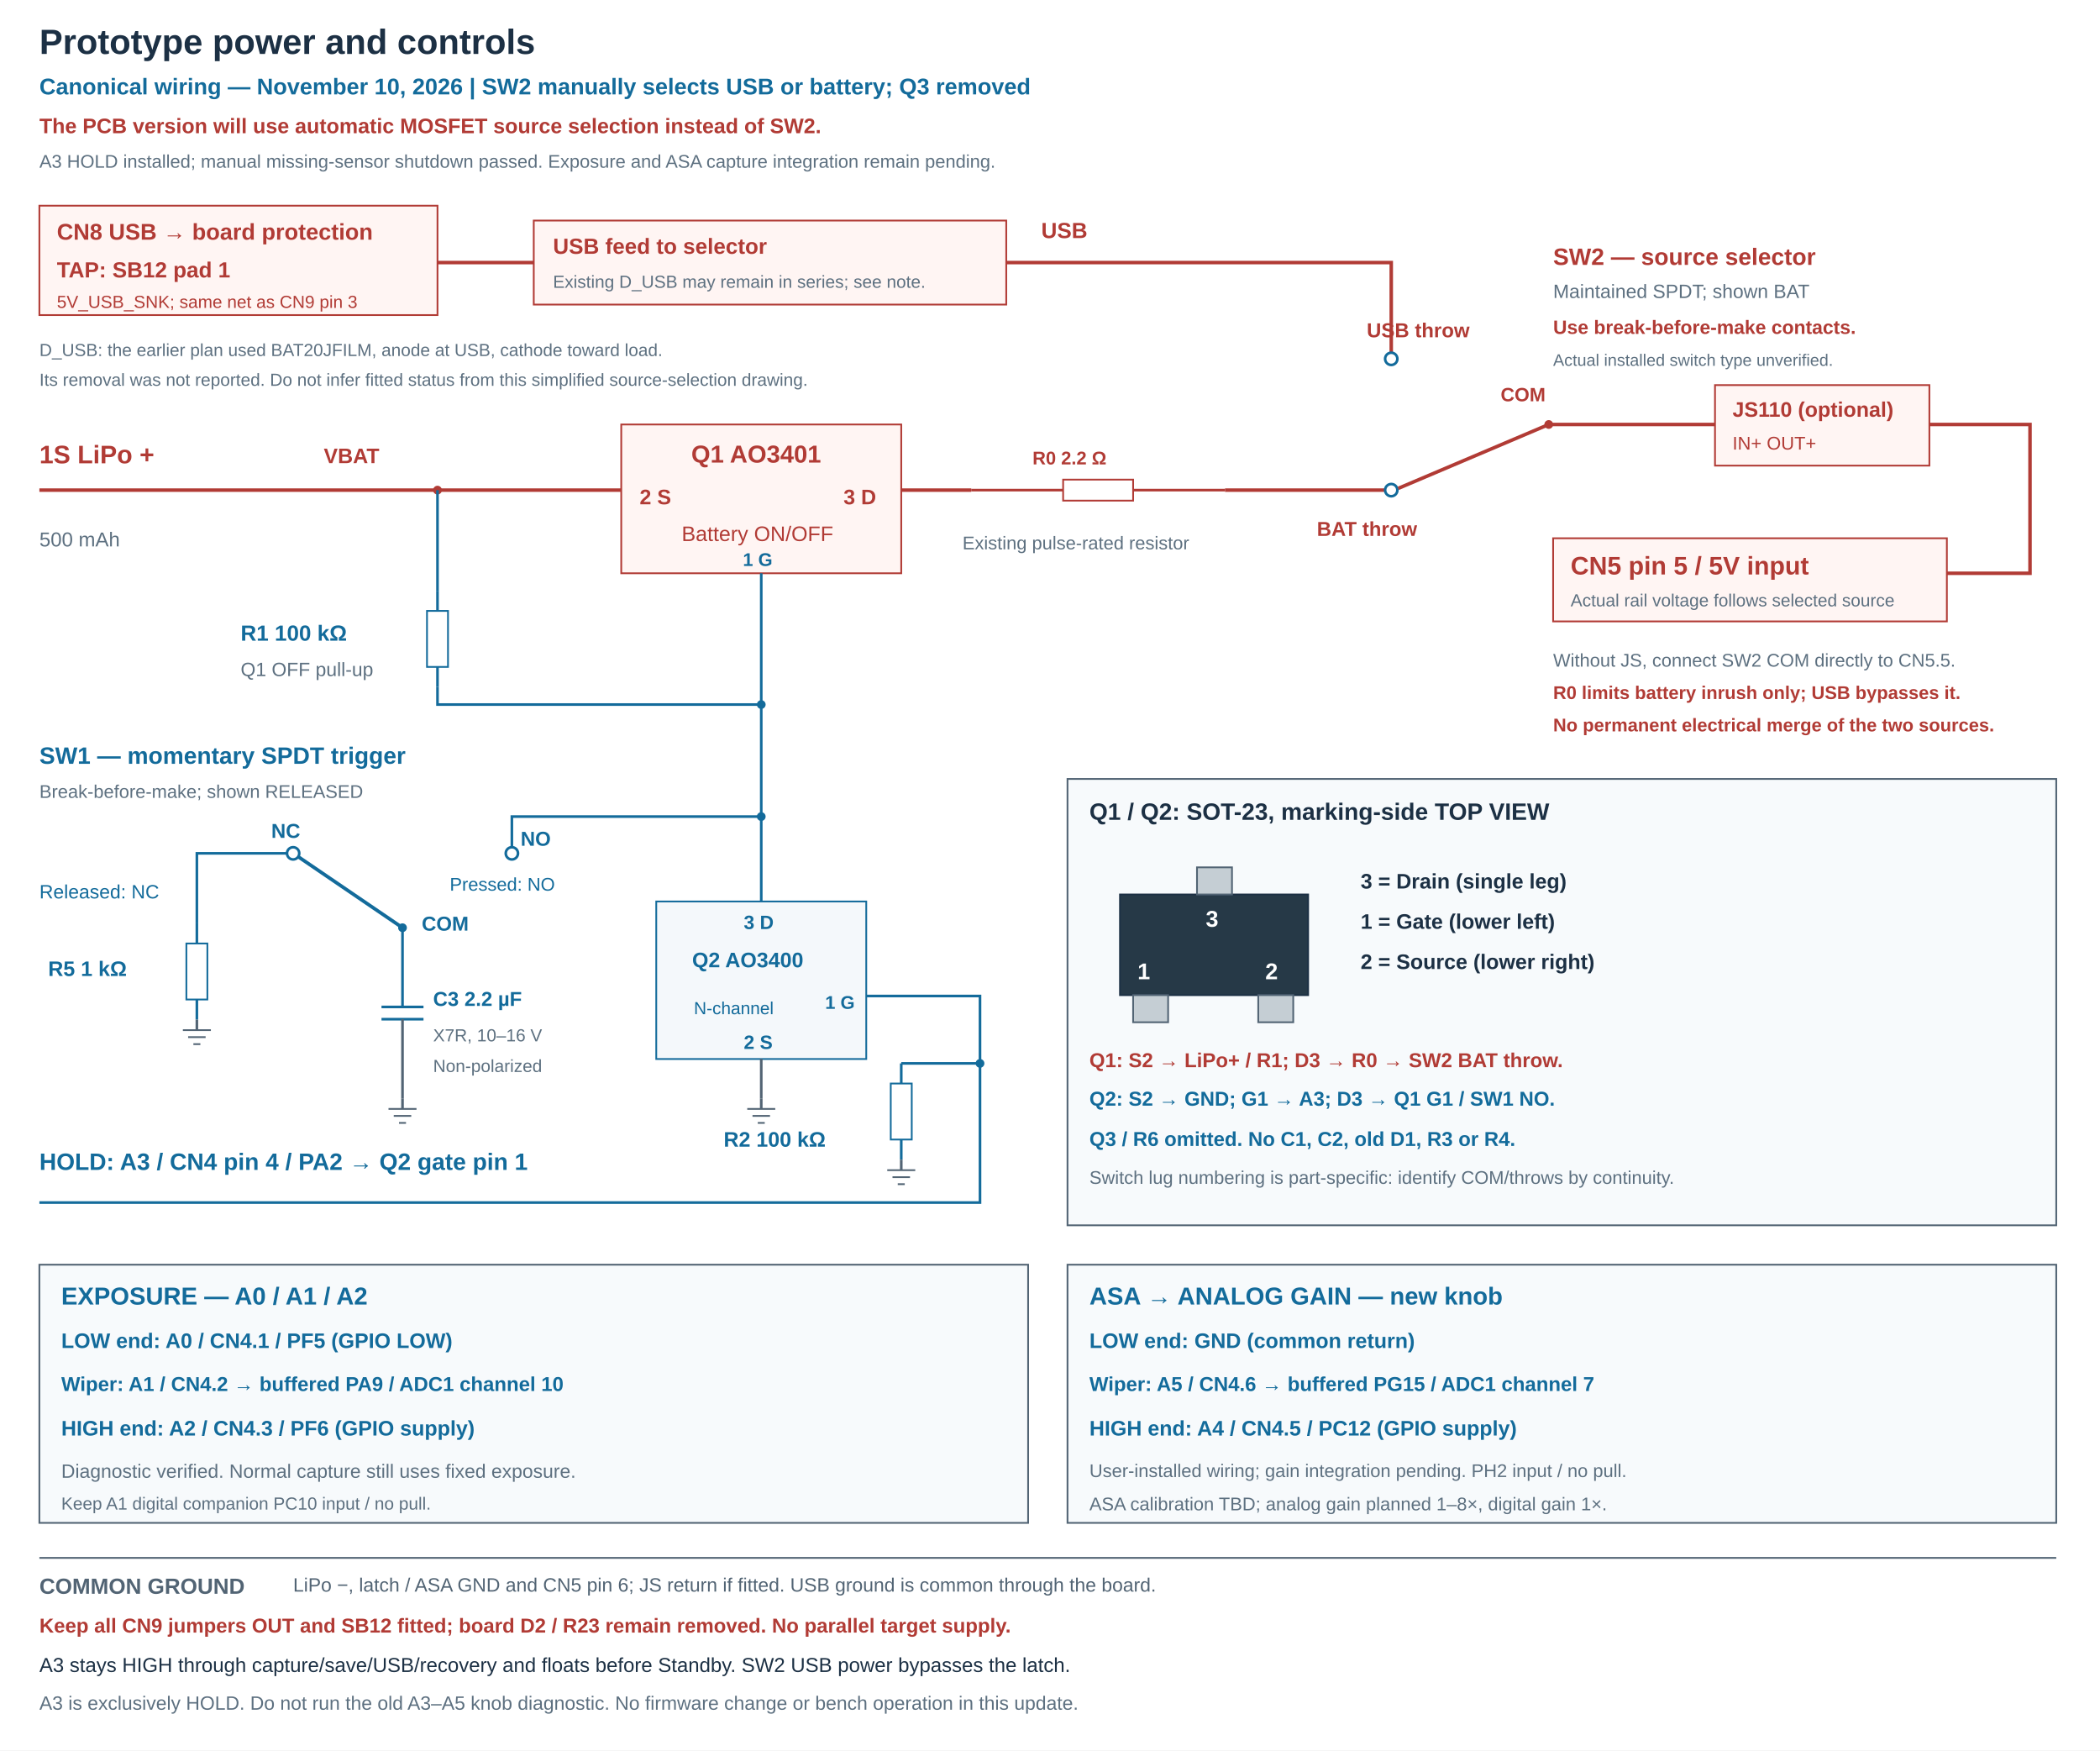
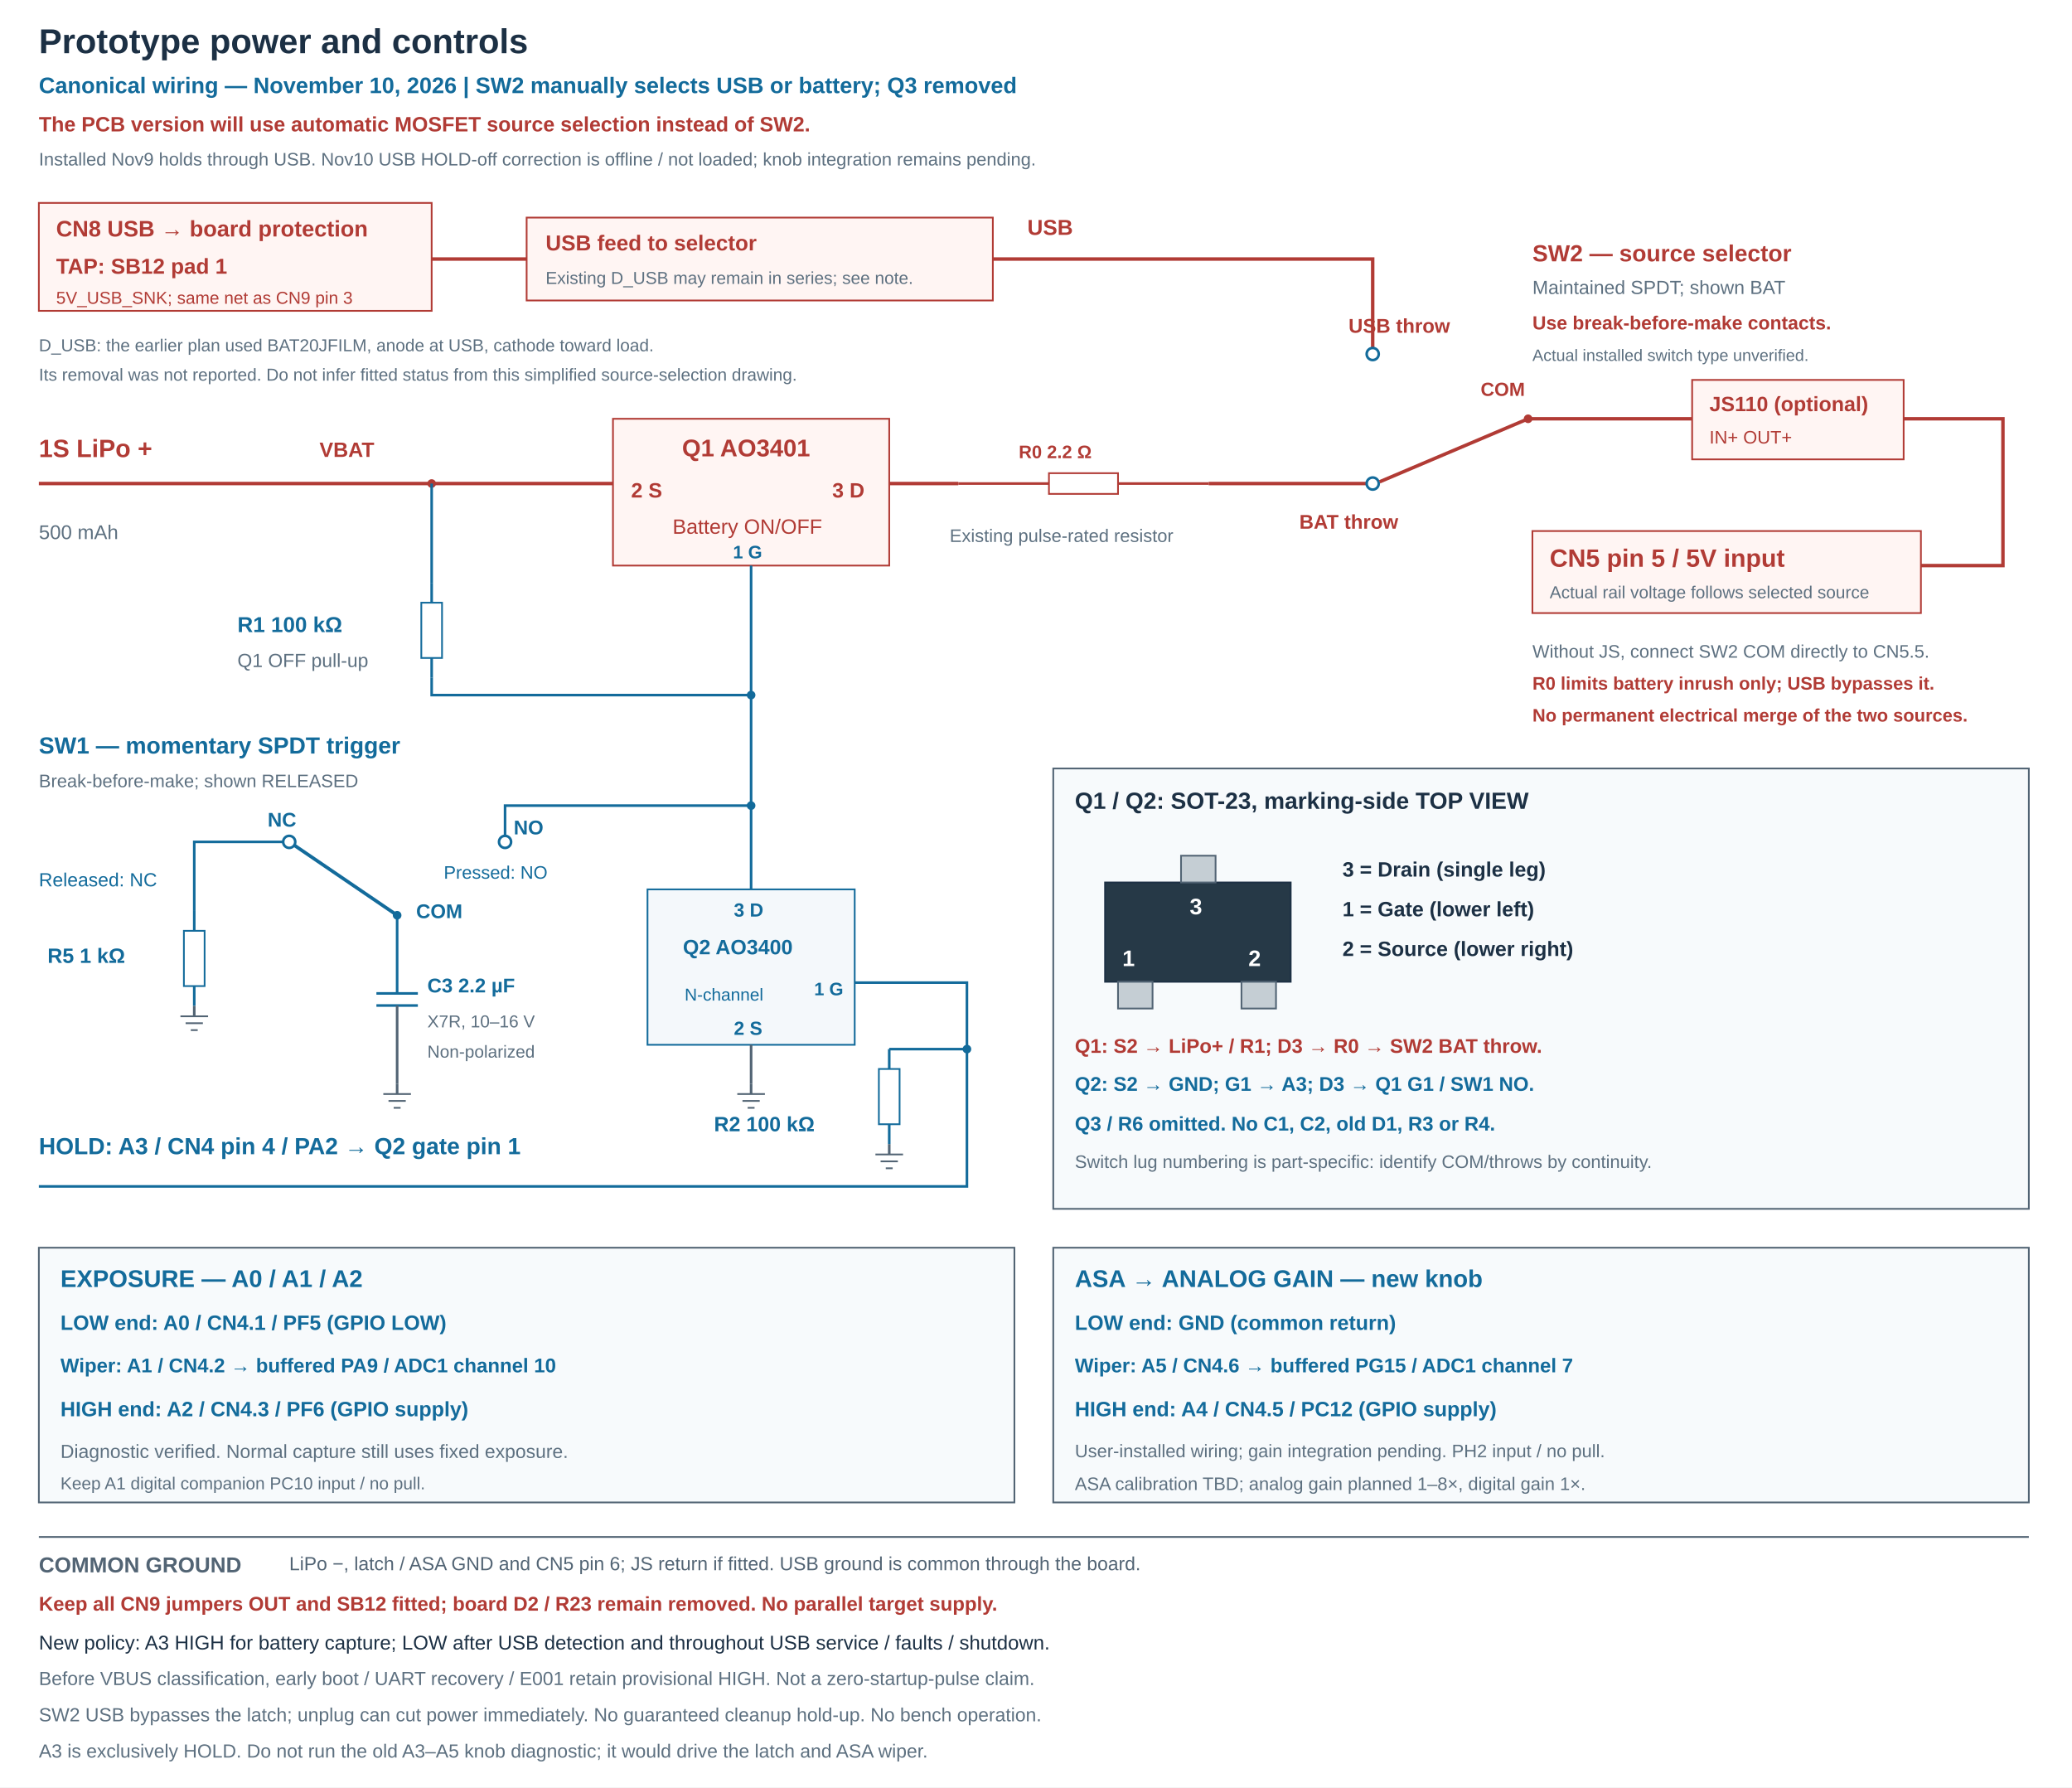
- <svg xmlns="http://www.w3.org/2000/svg" width="2400" height="2000" viewBox="0 0 2400 2000">
+ <svg xmlns="http://www.w3.org/2000/svg" width="2400" height="2070" viewBox="0 0 2400 2070">
  <rect width="100%" height="100%" fill="white" />
  <text x="45" y="61.6" font-family="Segoe UI,Arial,sans-serif" font-size="40" font-weight="700" fill="#1c3044">Prototype power and controls</text>
  <text x="45" y="107.84" font-family="Segoe UI,Arial,sans-serif" font-size="26" font-weight="700" fill="#136b9b">Canonical wiring — November 10, 2026  |  SW2 manually selects USB or battery; Q3 removed</text>
  <text x="45" y="152.16" font-family="Segoe UI,Arial,sans-serif" font-size="24" font-weight="700" fill="#b13b35">The PCB version will use automatic MOSFET source selection instead of SW2.</text>
-   <text x="45" y="191.64" font-family="Segoe UI,Arial,sans-serif" font-size="21" font-weight="400" fill="#5d7080">A3 HOLD installed; manual missing-sensor shutdown passed. Exposure and ASA capture integration remain pending.</text>
+   <text x="45" y="191.64" font-family="Segoe UI,Arial,sans-serif" font-size="21" font-weight="400" fill="#5d7080">Installed Nov9 holds through USB. Nov10 USB HOLD-off correction is offline / not loaded; knob integration remains pending.</text>
  <rect x="45" y="235" width="455" height="125" fill="#fff5f3" stroke="#b13b35" stroke-width="2" />
  <text x="65" y="273.84" font-family="Segoe UI,Arial,sans-serif" font-size="26" font-weight="700" fill="#b13b35">CN8 USB → board protection</text>
  <text x="65" y="317.0" font-family="Segoe UI,Arial,sans-serif" font-size="25" font-weight="700" fill="#b13b35">TAP: SB12 pad 1</text>
  <text x="65" y="351.8" font-family="Segoe UI,Arial,sans-serif" font-size="20" font-weight="400" fill="#b13b35">5V_USB_SNK; same net as CN9 pin 3</text>
  <polyline points="500,300 610,300" fill="none" stroke="#b13b35" stroke-width="4" />
  <rect x="610" y="252" width="540" height="96" fill="#fff5f3" stroke="#b13b35" stroke-width="2" />
  <text x="632" y="290.0" font-family="Segoe UI,Arial,sans-serif" font-size="25" font-weight="700" fill="#b13b35">USB feed to selector</text>
  <text x="632" y="328.8" font-family="Segoe UI,Arial,sans-serif" font-size="20" font-weight="400" fill="#5d7080">Existing D_USB may remain in series; see note.</text>
  <polyline points="1150,300 1590,300 1590,410" fill="none" stroke="#b13b35" stroke-width="4" />
  <text x="1190" y="272.0" font-family="Segoe UI,Arial,sans-serif" font-size="25" font-weight="700" fill="#b13b35">USB</text>
  <text x="45" y="406.8" font-family="Segoe UI,Arial,sans-serif" font-size="20" font-weight="400" fill="#5d7080">D_USB: the earlier plan used BAT20JFILM, anode at USB, cathode toward load.</text>
  <text x="45" y="440.8" font-family="Segoe UI,Arial,sans-serif" font-size="20" font-weight="400" fill="#5d7080">Its removal was not reported. Do not infer fitted status from this simplified source-selection drawing.</text>
  <text x="45" y="529.36" font-family="Segoe UI,Arial,sans-serif" font-size="29" font-weight="700" fill="#b13b35">1S LiPo +</text>
  <text x="45" y="624.32" font-family="Segoe UI,Arial,sans-serif" font-size="23" font-weight="400" fill="#5d7080">500 mAh</text>
  <polyline points="45,560 710,560" fill="none" stroke="#b13b35" stroke-width="4" />
  <circle cx="500" cy="560" r="5" fill="#b13b35" />
  <text x="370" y="529.16" font-family="Segoe UI,Arial,sans-serif" font-size="24" font-weight="700" fill="#b13b35">VBAT</text>
  <rect x="710" y="485" width="320" height="170" fill="#fff5f3" stroke="#b13b35" stroke-width="2" />
  <text x="790" y="528.52" font-family="Segoe UI,Arial,sans-serif" font-size="28" font-weight="700" fill="#b13b35">Q1 AO3401</text>
  <text x="731" y="576.16" font-family="Segoe UI,Arial,sans-serif" font-size="24" font-weight="700" fill="#b13b35">2 S</text>
  <text x="964" y="576.16" font-family="Segoe UI,Arial,sans-serif" font-size="24" font-weight="700" fill="#b13b35">3 D</text>
  <text x="779" y="618.16" font-family="Segoe UI,Arial,sans-serif" font-size="24" font-weight="400" fill="#b13b35">Battery ON/OFF</text>
  <text x="849" y="646.64" font-family="Segoe UI,Arial,sans-serif" font-size="21" font-weight="700" fill="#136b9b">1 G</text>
  <polyline points="1030,560 1110,560" fill="none" stroke="#b13b35" stroke-width="4" />
  <polyline points="1110,560 1215.0,560" fill="none" stroke="#b13b35" stroke-width="3" />
  <rect x="1215.0" y="548" width="80" height="24" fill="white" stroke="#b13b35" stroke-width="2" />
  <polyline points="1295.0,560 1400,560" fill="none" stroke="#b13b35" stroke-width="3" />
  <text x="1180.0" y="530.64" font-family="Segoe UI,Arial,sans-serif" font-size="21" font-weight="700" fill="#b13b35">R0  2.2 Ω</text>
  <polyline points="1400,560 1590,560" fill="none" stroke="#b13b35" stroke-width="4" />
  <text x="1100" y="627.64" font-family="Segoe UI,Arial,sans-serif" font-size="21" font-weight="400" fill="#5d7080">Existing pulse-rated resistor</text>
  <circle cx="1590" cy="410" r="7" fill="white" stroke="#136b9b" stroke-width="3" />
  <circle cx="1590" cy="560" r="7" fill="white" stroke="#136b9b" stroke-width="3" />
  <circle cx="1770" cy="485" r="5" fill="#b13b35" />
  <polyline points="1770,485 1598,558" fill="none" stroke="#b13b35" stroke-width="4" />
  <text x="1562" y="385.32" font-family="Segoe UI,Arial,sans-serif" font-size="23" font-weight="700" fill="#b13b35">USB throw</text>
  <text x="1505" y="612.32" font-family="Segoe UI,Arial,sans-serif" font-size="23" font-weight="700" fill="#b13b35">BAT throw</text>
  <text x="1715" y="458.48" font-family="Segoe UI,Arial,sans-serif" font-size="22" font-weight="700" fill="#b13b35">COM</text>
  <text x="1775" y="302.68" font-family="Segoe UI,Arial,sans-serif" font-size="27" font-weight="700" fill="#b13b35">SW2 — source selector</text>
  <text x="1775" y="340.48" font-family="Segoe UI,Arial,sans-serif" font-size="22" font-weight="400" fill="#5d7080">Maintained SPDT; shown BAT</text>
  <text x="1775" y="381.48" font-family="Segoe UI,Arial,sans-serif" font-size="22" font-weight="700" fill="#b13b35">Use break-before-make contacts.</text>
  <text x="1775" y="417.96" font-family="Segoe UI,Arial,sans-serif" font-size="19" font-weight="400" fill="#5d7080">Actual installed switch type unverified.</text>
  <polyline points="1770,485 1960,485" fill="none" stroke="#b13b35" stroke-width="4" />
  <rect x="1960" y="440" width="245" height="92" fill="#fff5f3" stroke="#b13b35" stroke-width="2" />
  <text x="1980" y="476.16" font-family="Segoe UI,Arial,sans-serif" font-size="24" font-weight="700" fill="#b13b35">JS110 (optional)</text>
  <text x="1980" y="513.64" font-family="Segoe UI,Arial,sans-serif" font-size="21" font-weight="400" fill="#b13b35">IN+             OUT+</text>
  <polyline points="2205,485 2320,485 2320,655 2225,655" fill="none" stroke="#b13b35" stroke-width="4" />
  <rect x="1775" y="615" width="450" height="95" fill="#fff5f3" stroke="#b13b35" stroke-width="2" />
  <text x="1795" y="656.36" font-family="Segoe UI,Arial,sans-serif" font-size="29" font-weight="700" fill="#b13b35">CN5 pin 5  /  5V input</text>
  <text x="1795" y="692.8" font-family="Segoe UI,Arial,sans-serif" font-size="20" font-weight="400" fill="#5d7080">Actual rail voltage follows selected source</text>
  <text x="1775" y="761.64" font-family="Segoe UI,Arial,sans-serif" font-size="21" font-weight="400" fill="#5d7080">Without JS, connect SW2 COM directly to CN5.5.</text>
  <text x="1775" y="798.64" font-family="Segoe UI,Arial,sans-serif" font-size="21" font-weight="700" fill="#b13b35">R0 limits battery inrush only; USB bypasses it.</text>
  <text x="1775" y="835.64" font-family="Segoe UI,Arial,sans-serif" font-size="21" font-weight="700" fill="#b13b35">No permanent electrical merge of the two sources.</text>
  <polyline points="500,560 500,675" fill="none" stroke="#136b9b" stroke-width="3" />
  <polyline points="500,675 500,698.0" fill="none" stroke="#136b9b" stroke-width="3" />
  <rect x="488" y="698.0" width="24" height="64" fill="white" stroke="#136b9b" stroke-width="2" />
  <polyline points="500,762.0 500,785" fill="none" stroke="#136b9b" stroke-width="3" />
  <polyline points="500,785 500,805 870,805 870,655" fill="none" stroke="#136b9b" stroke-width="3" />
  <circle cx="870" cy="805" r="5" fill="#136b9b" />
  <polyline points="870,805 870,1030" fill="none" stroke="#136b9b" stroke-width="3" />
  <text x="275" y="732.0" font-family="Segoe UI,Arial,sans-serif" font-size="25" font-weight="700" fill="#136b9b">R1  100 kΩ</text>
  <text x="275" y="772.48" font-family="Segoe UI,Arial,sans-serif" font-size="22" font-weight="400" fill="#5d7080">Q1 OFF pull-up</text>
  <rect x="750" y="1030" width="240" height="180" fill="#f4f8fb" stroke="#136b9b" stroke-width="2" />
  <text x="850" y="1061.48" font-family="Segoe UI,Arial,sans-serif" font-size="22" font-weight="700" fill="#136b9b">3 D</text>
  <text x="791" y="1105.16" font-family="Segoe UI,Arial,sans-serif" font-size="24" font-weight="700" fill="#136b9b">Q2 AO3400</text>
  <text x="943" y="1152.64" font-family="Segoe UI,Arial,sans-serif" font-size="21" font-weight="700" fill="#136b9b">1 G</text>
  <text x="793" y="1158.8" font-family="Segoe UI,Arial,sans-serif" font-size="20" font-weight="400" fill="#136b9b">N-channel</text>
  <text x="850" y="1198.48" font-family="Segoe UI,Arial,sans-serif" font-size="22" font-weight="700" fill="#136b9b">2 S</text>
  <polyline points="870,1210 870,1255" fill="none" stroke="#526474" stroke-width="3" />
  <polyline points="870,1255 870,1267" fill="none" stroke="#526474" stroke-width="3" />
  <polyline points="854,1267 886,1267" fill="none" stroke="#526474" stroke-width="2" />
  <polyline points="860,1275 880,1275" fill="none" stroke="#526474" stroke-width="2" />
  <polyline points="866,1283 874,1283" fill="none" stroke="#526474" stroke-width="2" />
  <text x="45" y="872.68" font-family="Segoe UI,Arial,sans-serif" font-size="27" font-weight="700" fill="#136b9b">SW1 — momentary SPDT trigger</text>
  <text x="45" y="911.64" font-family="Segoe UI,Arial,sans-serif" font-size="21" font-weight="400" fill="#5d7080">Break-before-make; shown RELEASED</text>
  <circle cx="870" cy="933" r="5" fill="#136b9b" />
  <polyline points="870,933 585,933 585,975" fill="none" stroke="#136b9b" stroke-width="3" />
  <polyline points="335,975 225,975 225,1055" fill="none" stroke="#136b9b" stroke-width="3" />
  <circle cx="335" cy="975" r="7" fill="white" stroke="#136b9b" stroke-width="3" />
  <circle cx="585" cy="975" r="7" fill="white" stroke="#136b9b" stroke-width="3" />
  <polyline points="460,1060 341,979" fill="none" stroke="#136b9b" stroke-width="4" />
  <circle cx="460" cy="1060" r="5" fill="#136b9b" />
  <text x="310" y="957.32" font-family="Segoe UI,Arial,sans-serif" font-size="23" font-weight="700" fill="#136b9b">NC</text>
  <text x="595" y="966.32" font-family="Segoe UI,Arial,sans-serif" font-size="23" font-weight="700" fill="#136b9b">NO</text>
  <text x="482" y="1063.32" font-family="Segoe UI,Arial,sans-serif" font-size="23" font-weight="700" fill="#136b9b">COM</text>
  <text x="45" y="1026.48" font-family="Segoe UI,Arial,sans-serif" font-size="22" font-weight="400" fill="#136b9b">Released: NC</text>
  <text x="514" y="1017.64" font-family="Segoe UI,Arial,sans-serif" font-size="21" font-weight="400" fill="#136b9b">Pressed: NO</text>
  <polyline points="225,1055 225,1078.0" fill="none" stroke="#136b9b" stroke-width="3" />
  <rect x="213" y="1078.0" width="24" height="64" fill="white" stroke="#136b9b" stroke-width="2" />
  <polyline points="225,1142.0 225,1165" fill="none" stroke="#136b9b" stroke-width="3" />
  <polyline points="225,1165 225,1177" fill="none" stroke="#526474" stroke-width="3" />
  <polyline points="209,1177 241,1177" fill="none" stroke="#526474" stroke-width="2" />
  <polyline points="215,1185 235,1185" fill="none" stroke="#526474" stroke-width="2" />
  <polyline points="221,1193 229,1193" fill="none" stroke="#526474" stroke-width="2" />
  <text x="55" y="1115.16" font-family="Segoe UI,Arial,sans-serif" font-size="24" font-weight="700" fill="#136b9b">R5  1 kΩ</text>
  <polyline points="460,1060 460,1150.5" fill="none" stroke="#136b9b" stroke-width="3" />
  <polyline points="436,1150.5 484,1150.5" fill="none" stroke="#136b9b" stroke-width="3" />
  <polyline points="436,1164.5 484,1164.5" fill="none" stroke="#136b9b" stroke-width="3" />
  <polyline points="460,1164.5 460,1255" fill="none" stroke="#526474" stroke-width="3" />
  <polyline points="460,1255 460,1267" fill="none" stroke="#526474" stroke-width="3" />
  <polyline points="444,1267 476,1267" fill="none" stroke="#526474" stroke-width="2" />
  <polyline points="450,1275 470,1275" fill="none" stroke="#526474" stroke-width="2" />
  <polyline points="456,1283 464,1283" fill="none" stroke="#526474" stroke-width="2" />
  <text x="495" y="1149.32" font-family="Segoe UI,Arial,sans-serif" font-size="23" font-weight="700" fill="#136b9b">C3  2.2 µF</text>
  <text x="495" y="1189.8" font-family="Segoe UI,Arial,sans-serif" font-size="20" font-weight="400" fill="#5d7080">X7R, 10–16 V</text>
  <text x="495" y="1224.8" font-family="Segoe UI,Arial,sans-serif" font-size="20" font-weight="400" fill="#5d7080">Non-polarized</text>
  <text x="45" y="1336.68" font-family="Segoe UI,Arial,sans-serif" font-size="27" font-weight="700" fill="#136b9b">HOLD: A3 / CN4 pin 4 / PA2 → Q2 gate pin 1</text>
  <polyline points="45,1374 1120,1374 1120,1138 990,1138" fill="none" stroke="#136b9b" stroke-width="3" />
  <circle cx="1120" cy="1215" r="5" fill="#136b9b" />
  <polyline points="1120,1215 1030,1215" fill="none" stroke="#136b9b" stroke-width="3" />
  <polyline points="1030,1215 1030,1238.0" fill="none" stroke="#136b9b" stroke-width="3" />
  <rect x="1018" y="1238.0" width="24" height="64" fill="white" stroke="#136b9b" stroke-width="2" />
  <polyline points="1030,1302.0 1030,1325" fill="none" stroke="#136b9b" stroke-width="3" />
  <polyline points="1030,1325 1030,1337" fill="none" stroke="#526474" stroke-width="3" />
  <polyline points="1014,1337 1046,1337" fill="none" stroke="#526474" stroke-width="2" />
  <polyline points="1020,1345 1040,1345" fill="none" stroke="#526474" stroke-width="2" />
  <polyline points="1026,1353 1034,1353" fill="none" stroke="#526474" stroke-width="2" />
  <text x="827" y="1310.16" font-family="Segoe UI,Arial,sans-serif" font-size="24" font-weight="700" fill="#136b9b">R2  100 kΩ</text>
  <rect x="1220" y="890" width="1130" height="510" fill="#f7fafc" stroke="#526474" stroke-width="2" />
  <text x="1245" y="936.68" font-family="Segoe UI,Arial,sans-serif" font-size="27" font-weight="700" fill="#1c3044">Q1 / Q2: SOT-23, marking-side TOP VIEW</text>
  <rect x="1280" y="1022" width="215" height="115" fill="#263947" stroke="#1c3044" stroke-width="2" />
  <rect x="1368" y="991" width="40" height="31" fill="#c5ced4" stroke="#526474" stroke-width="2" />
  <rect x="1295" y="1137" width="40" height="31" fill="#c5ced4" stroke="#526474" stroke-width="2" />
  <rect x="1438" y="1137" width="40" height="31" fill="#c5ced4" stroke="#526474" stroke-width="2" />
  <text x="1378" y="1058.84" font-family="Segoe UI,Arial,sans-serif" font-size="26" font-weight="700" fill="white">3</text>
  <text x="1300" y="1118.84" font-family="Segoe UI,Arial,sans-serif" font-size="26" font-weight="700" fill="white">1</text>
  <text x="1446" y="1118.84" font-family="Segoe UI,Arial,sans-serif" font-size="26" font-weight="700" fill="white">2</text>
  <text x="1555" y="1015.16" font-family="Segoe UI,Arial,sans-serif" font-size="24" font-weight="700" fill="#1c3044">3 = Drain (single leg)</text>
  <text x="1555" y="1061.16" font-family="Segoe UI,Arial,sans-serif" font-size="24" font-weight="700" fill="#1c3044">1 = Gate (lower left)</text>
  <text x="1555" y="1107.16" font-family="Segoe UI,Arial,sans-serif" font-size="24" font-weight="700" fill="#1c3044">2 = Source (lower right)</text>
  <text x="1245" y="1219.32" font-family="Segoe UI,Arial,sans-serif" font-size="23" font-weight="700" fill="#b13b35">Q1: S2 → LiPo+ / R1; D3 → R0 → SW2 BAT throw.</text>
  <text x="1245" y="1263.32" font-family="Segoe UI,Arial,sans-serif" font-size="23" font-weight="700" fill="#136b9b">Q2: S2 → GND; G1 → A3; D3 → Q1 G1 / SW1 NO.</text>
  <text x="1245" y="1309.32" font-family="Segoe UI,Arial,sans-serif" font-size="23" font-weight="700" fill="#136b9b">Q3 / R6 omitted. No C1, C2, old D1, R3 or R4.</text>
  <text x="1245" y="1352.64" font-family="Segoe UI,Arial,sans-serif" font-size="21" font-weight="400" fill="#5d7080">Switch lug numbering is part-specific: identify COM/throws by continuity.</text>
  <rect x="45" y="1445" width="1130" height="295" fill="#f7fafc" stroke="#526474" stroke-width="2" />
  <text x="70" y="1490.52" font-family="Segoe UI,Arial,sans-serif" font-size="28" font-weight="700" fill="#136b9b">EXPOSURE — A0 / A1 / A2</text>
  <text x="70" y="1540.16" font-family="Segoe UI,Arial,sans-serif" font-size="24" font-weight="700" fill="#136b9b">LOW end: A0 / CN4.1 / PF5 (GPIO LOW)</text>
  <text x="70" y="1589.32" font-family="Segoe UI,Arial,sans-serif" font-size="23" font-weight="700" fill="#136b9b">Wiper: A1 / CN4.2 → buffered PA9 / ADC1 channel 10</text>
  <text x="70" y="1640.16" font-family="Segoe UI,Arial,sans-serif" font-size="24" font-weight="700" fill="#136b9b">HIGH end: A2 / CN4.3 / PF6 (GPIO supply)</text>
  <text x="70" y="1688.48" font-family="Segoe UI,Arial,sans-serif" font-size="22" font-weight="400" fill="#5d7080">Diagnostic verified. Normal capture still uses fixed exposure.</text>
  <text x="70" y="1724.8" font-family="Segoe UI,Arial,sans-serif" font-size="20" font-weight="400" fill="#5d7080">Keep A1 digital companion PC10 input / no pull.</text>
  <rect x="1220" y="1445" width="1130" height="295" fill="#f7fafc" stroke="#526474" stroke-width="2" />
  <text x="1245" y="1490.52" font-family="Segoe UI,Arial,sans-serif" font-size="28" font-weight="700" fill="#136b9b">ASA → ANALOG GAIN — new knob</text>
  <text x="1245" y="1540.16" font-family="Segoe UI,Arial,sans-serif" font-size="24" font-weight="700" fill="#136b9b">LOW end: GND (common return)</text>
  <text x="1245" y="1589.32" font-family="Segoe UI,Arial,sans-serif" font-size="23" font-weight="700" fill="#136b9b">Wiper: A5 / CN4.6 → buffered PG15 / ADC1 channel 7</text>
  <text x="1245" y="1640.16" font-family="Segoe UI,Arial,sans-serif" font-size="24" font-weight="700" fill="#136b9b">HIGH end: A4 / CN4.5 / PC12 (GPIO supply)</text>
  <text x="1245" y="1687.64" font-family="Segoe UI,Arial,sans-serif" font-size="21" font-weight="400" fill="#5d7080">User-installed wiring; gain integration pending. PH2 input / no pull.</text>
  <text x="1245" y="1725.64" font-family="Segoe UI,Arial,sans-serif" font-size="21" font-weight="400" fill="#5d7080">ASA calibration TBD; analog gain planned 1–8×, digital gain 1×.</text>
  <polyline points="45,1780 2350,1780" fill="none" stroke="#526474" stroke-width="2" />
  <text x="45" y="1821.0" font-family="Segoe UI,Arial,sans-serif" font-size="25" font-weight="700" fill="#526474">COMMON GROUND</text>
  <text x="335" y="1818.48" font-family="Segoe UI,Arial,sans-serif" font-size="22" font-weight="400" fill="#526474">LiPo −, latch / ASA GND and CN5 pin 6; JS return if fitted. USB ground is common through the board.</text>
  <text x="45" y="1865.32" font-family="Segoe UI,Arial,sans-serif" font-size="23" font-weight="700" fill="#b13b35">Keep all CN9 jumpers OUT and SB12 fitted; board D2 / R23 remain removed. No parallel target supply.</text>
-   <text x="45" y="1910.32" font-family="Segoe UI,Arial,sans-serif" font-size="23" font-weight="400" fill="#1c3044">A3 stays HIGH through capture/save/USB/recovery and floats before Standby. SW2 USB power bypasses the latch.</text>
-   <text x="45" y="1953.48" font-family="Segoe UI,Arial,sans-serif" font-size="22" font-weight="400" fill="#5d7080">A3 is exclusively HOLD. Do not run the old A3–A5 knob diagnostic. No firmware change or bench operation in this update.</text>
+   <text x="45" y="1910.32" font-family="Segoe UI,Arial,sans-serif" font-size="23" font-weight="400" fill="#1c3044">New policy: A3 HIGH for battery capture; LOW after USB detection and throughout USB service / faults / shutdown.</text>
+   <text x="45" y="1951.48" font-family="Segoe UI,Arial,sans-serif" font-size="22" font-weight="400" fill="#5d7080">Before VBUS classification, early boot / UART recovery / E001 retain provisional HIGH. Not a zero-startup-pulse claim.</text>
+   <text x="45" y="1993.48" font-family="Segoe UI,Arial,sans-serif" font-size="22" font-weight="400" fill="#5d7080">SW2 USB bypasses the latch; unplug can cut power immediately. No guaranteed cleanup hold-up. No bench operation.</text>
+   <text x="45" y="2035.48" font-family="Segoe UI,Arial,sans-serif" font-size="22" font-weight="400" fill="#5d7080">A3 is exclusively HOLD. Do not run the old A3–A5 knob diagnostic; it would drive the latch and ASA wiper.</text>
</svg>
